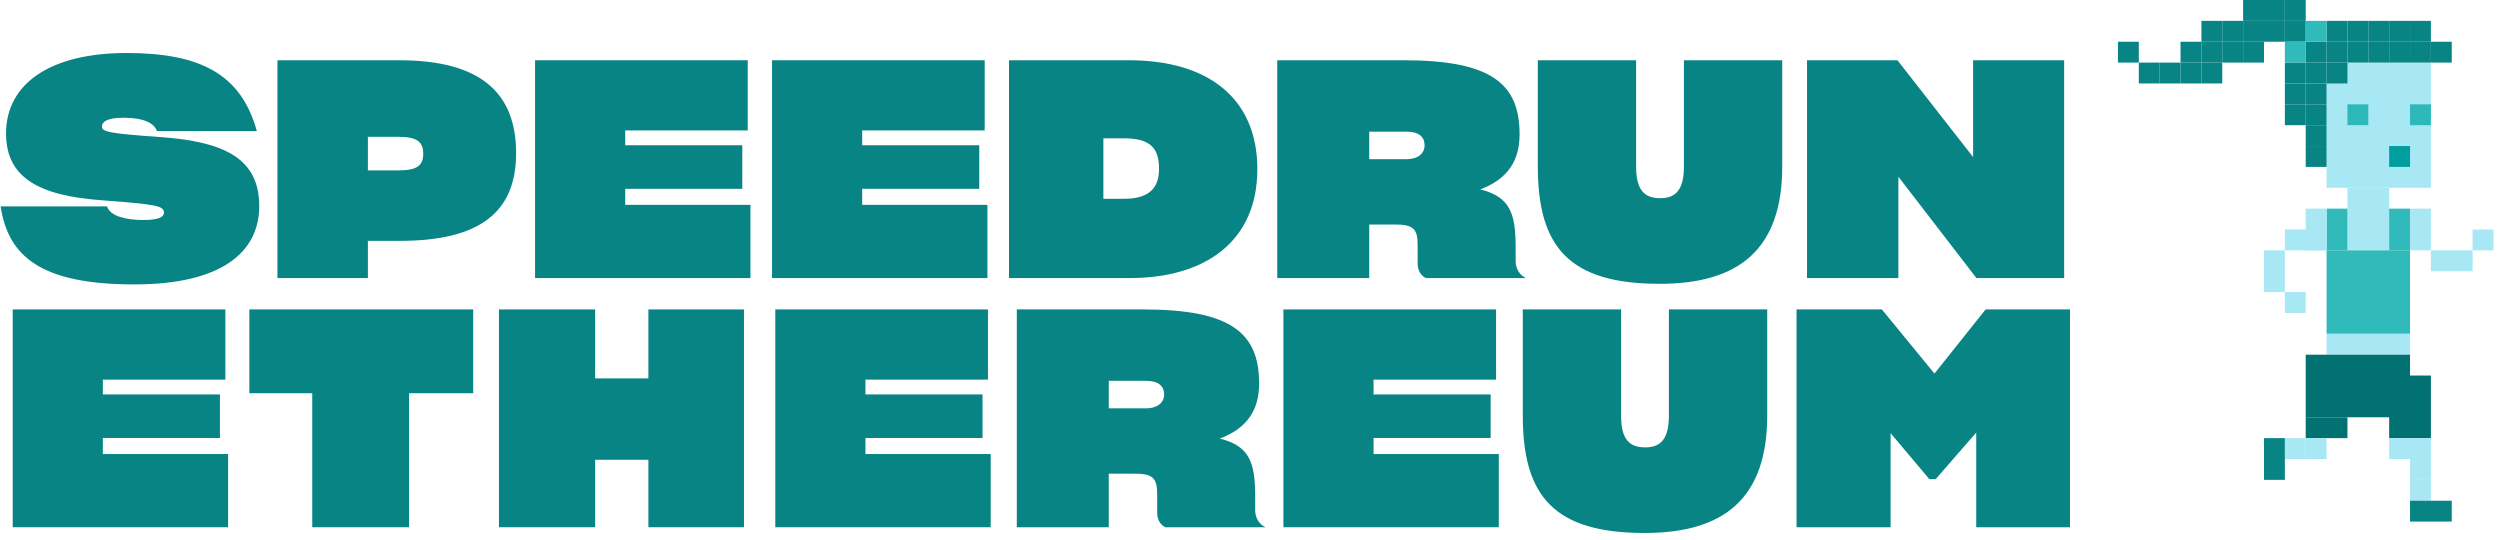
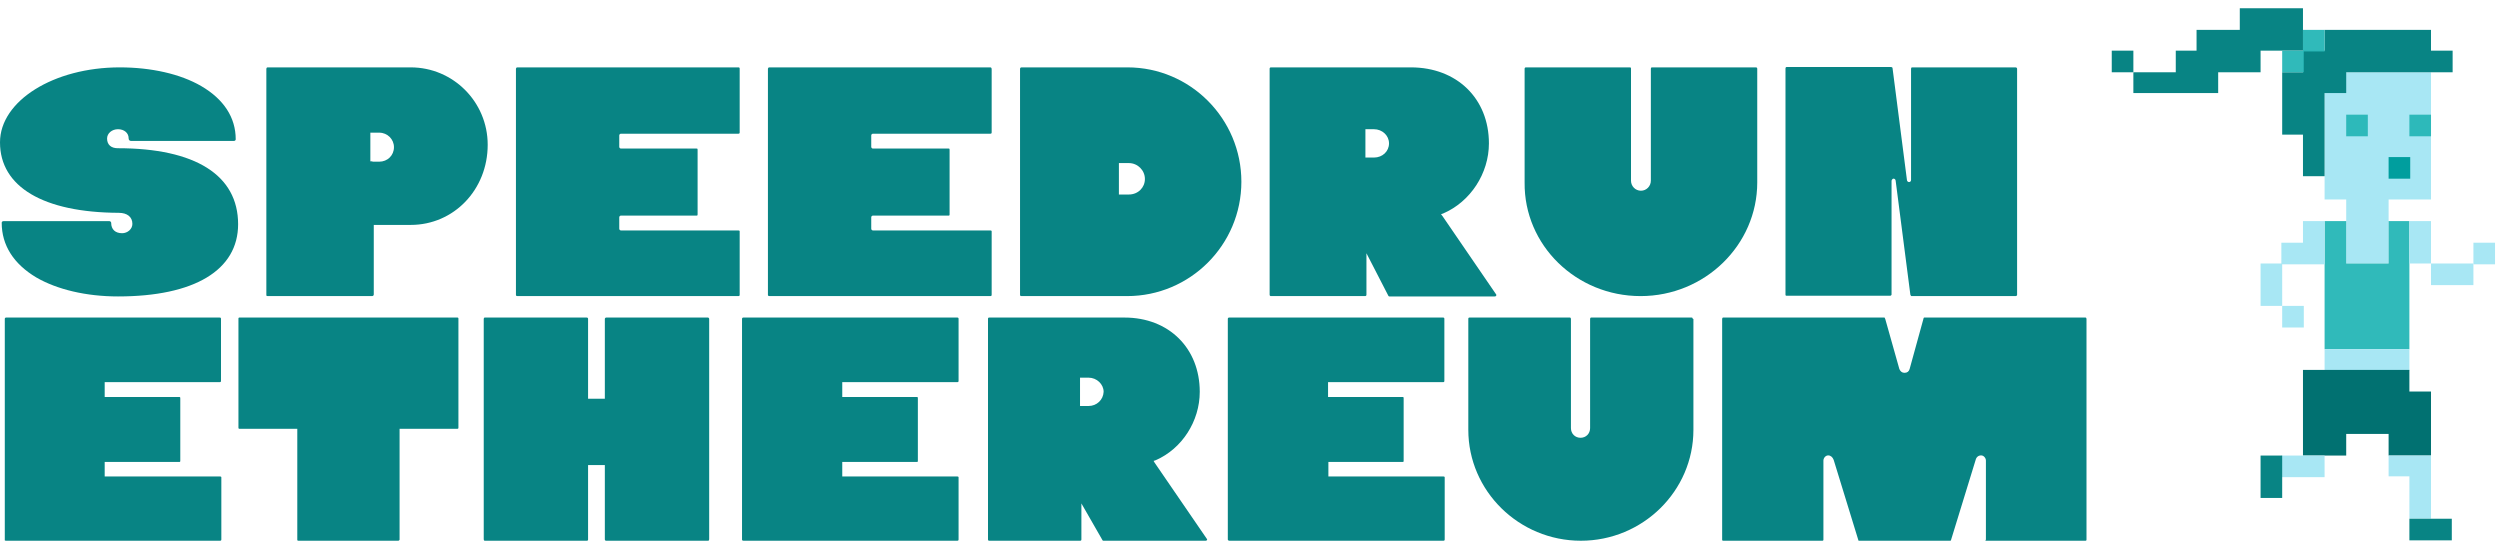
- <svg xmlns="http://www.w3.org/2000/svg" width="301" height="65" viewBox="0 0 301 65" fill="none">
-   <rect x="280.12" y="7.536" width="12.56" height="15.072" fill="#A8E7F4" />
-   <rect x="255" y="5.024" width="2.512" height="2.512" fill="#088484" />
-   <rect x="257.512" y="7.536" width="2.512" height="2.512" fill="#088484" />
-   <rect x="260.024" y="7.536" width="2.512" height="2.512" fill="#088484" />
-   <rect x="262.536" y="7.536" width="2.512" height="2.512" fill="#088484" />
-   <rect x="265.048" y="7.536" width="2.512" height="2.512" fill="#088484" />
-   <rect x="262.536" y="5.024" width="2.512" height="2.512" fill="#088484" />
-   <rect x="265.048" y="5.024" width="2.512" height="2.512" fill="#088484" />
-   <rect x="267.56" y="5.024" width="2.512" height="2.512" fill="#088484" />
-   <rect x="270.072" y="5.024" width="2.512" height="2.512" fill="#088484" />
-   <rect x="275.096" y="10.048" width="2.512" height="2.512" fill="#088484" />
-   <rect x="275.096" y="12.56" width="2.512" height="2.512" fill="#088484" />
-   <rect x="267.56" y="2.512" width="2.512" height="2.512" fill="#088484" />
-   <rect x="277.608" y="10.048" width="2.512" height="2.512" fill="#088484" />
-   <rect x="277.608" y="15.072" width="2.512" height="2.512" fill="#088484" />
-   <rect x="277.608" y="12.56" width="2.512" height="2.512" fill="#088484" />
-   <rect x="270.072" y="2.512" width="2.512" height="2.512" fill="#088484" />
-   <rect x="277.608" y="17.584" width="2.512" height="2.512" fill="#088484" />
-   <rect x="265.048" y="2.512" width="2.512" height="2.512" fill="#088484" />
-   <rect x="275.096" y="7.536" width="2.512" height="2.512" fill="#088484" />
-   <rect x="277.608" y="7.536" width="2.512" height="2.512" fill="#088484" />
-   <rect x="277.608" y="5.024" width="2.512" height="2.512" fill="#088484" />
-   <rect x="275.096" y="2.512" width="2.512" height="2.512" fill="#088484" />
-   <rect x="270.072" width="2.512" height="2.512" fill="#088484" />
-   <rect x="272.584" width="2.512" height="2.512" fill="#088484" />
-   <rect x="275.096" width="2.512" height="2.512" fill="#088484" />
-   <rect x="272.584" y="2.512" width="2.512" height="2.512" fill="#088484" />
-   <rect x="280.12" y="5.024" width="2.512" height="2.512" fill="#088484" />
-   <rect x="290.168" y="12.56" width="2.512" height="2.512" fill="#29B8B8" fill-opacity="0.962" />
-   <rect x="287.656" y="17.584" width="2.512" height="2.512" fill="#009E9E" />
-   <rect x="282.632" y="12.56" width="2.512" height="2.512" fill="#29B8B8" fill-opacity="0.962" />
-   <rect x="280.12" y="7.536" width="2.512" height="2.512" fill="#088484" />
-   <rect x="285.144" y="5.024" width="2.512" height="2.512" fill="#088484" />
-   <rect x="290.168" y="5.024" width="2.512" height="2.512" fill="#088484" />
-   <rect x="292.68" y="5.024" width="2.512" height="2.512" fill="#088484" />
-   <rect x="282.632" y="2.512" width="2.512" height="2.512" fill="#088484" />
-   <rect x="285.144" y="2.512" width="2.512" height="2.512" fill="#088484" />
-   <rect x="282.632" y="5.024" width="2.512" height="2.512" fill="#088484" />
-   <rect x="280.12" y="2.512" width="2.512" height="2.512" fill="#088484" />
-   <rect x="287.656" y="2.512" width="2.512" height="2.512" fill="#088484" />
-   <rect x="290.168" y="2.512" width="2.512" height="2.512" fill="#088484" />
-   <rect x="287.656" y="5.024" width="2.512" height="2.512" fill="#088484" />
-   <rect x="277.608" y="2.512" width="2.512" height="2.512" fill="#29B8B8" fill-opacity="0.962" />
-   <rect x="275.096" y="5.024" width="2.512" height="2.512" fill="#29B8B8" fill-opacity="0.962" />
-   <rect x="282.632" y="22.608" width="5.024" height="7.536" fill="#A8E7F4" />
-   <rect x="280.12" y="30.144" width="10.048" height="10.048" fill="#29B8B8" fill-opacity="0.962" />
-   <rect x="287.656" y="25.12" width="2.512" height="5.024" fill="#29B8B8" fill-opacity="0.962" />
-   <rect x="280.12" y="25.12" width="2.512" height="5.024" fill="#29B8B8" fill-opacity="0.962" />
-   <rect x="280.12" y="40.192" width="10.048" height="2.512" fill="#A8E7F4" />
-   <rect x="277.608" y="42.704" width="12.56" height="7.536" fill="#017171" />
-   <rect x="277.608" y="50.24" width="5.024" height="2.512" fill="#017171" />
-   <rect x="287.655" y="45.215" width="5.024" height="7.536" fill="#017171" />
-   <rect x="287.656" y="52.752" width="5.024" height="2.512" fill="#A8E7F4" />
-   <rect x="292.68" y="25.12" width="5.024" height="2.512" transform="rotate(90 292.68 25.1199)" fill="#A8E7F4" />
-   <rect x="280.12" y="25.12" width="5.024" height="2.512" transform="rotate(90 280.12 25.1199)" fill="#A8E7F4" />
-   <rect x="292.68" y="30.144" width="5.024" height="2.512" fill="#A8E7F4" />
-   <rect x="275.096" y="27.632" width="5.024" height="2.512" fill="#A8E7F4" />
-   <rect x="275.096" y="30.144" width="5.024" height="2.512" transform="rotate(90 275.096 30.1438)" fill="#A8E7F4" />
-   <rect x="277.608" y="52.752" width="2.512" height="2.512" fill="#A8E7F4" />
-   <rect x="290.168" y="55.264" width="2.512" height="2.512" fill="#A8E7F4" />
-   <rect x="297.703" y="27.632" width="2.512" height="2.512" fill="#A8E7F4" />
-   <rect x="275.096" y="35.168" width="2.512" height="2.512" fill="#A8E7F4" />
-   <rect x="275.096" y="52.752" width="2.512" height="2.512" fill="#A8E7F4" />
-   <rect x="272.584" y="52.752" width="2.512" height="5.024" fill="#088484" />
-   <rect x="290.168" y="60.288" width="2.512" height="2.512" transform="rotate(-90 290.168 60.2876)" fill="#A8E7F4" />
-   <rect x="290.168" y="62.799" width="2.512" height="5.024" transform="rotate(-90 290.168 62.7994)" fill="#088484" />
-   <path d="M16.171 34.244C26.806 34.244 31.213 30.274 31.213 24.811C31.213 19.092 27.025 17.053 19.34 16.506C13.185 16.069 12.274 15.887 12.274 15.232C12.274 14.685 12.857 14.175 14.86 14.175C17.118 14.175 18.502 14.722 18.903 15.778H30.922C29.028 8.894 24.075 6.381 15.224 6.381C6.192 6.381 0.728 9.987 0.728 16.069C0.728 21.314 4.553 23.572 12.347 24.119C18.648 24.592 19.741 24.774 19.741 25.575C19.741 26.158 19.049 26.486 17.227 26.486C15.334 26.486 13.258 26.085 12.893 24.847H0.073C0.983 30.82 4.844 34.244 16.171 34.244Z" fill="#088484" />
-   <path d="M48.154 28.999C57.733 28.999 62.14 25.575 62.14 18.437C62.14 11.189 57.879 7.255 48.081 7.255H33.403V33.479H44.293V28.999H48.154ZM47.935 16.47C50.23 16.47 50.958 17.089 50.958 18.509C50.958 19.93 50.23 20.513 47.972 20.513H44.293V16.47H47.935Z" fill="#088484" />
-   <path d="M90.355 24.665H75.276V22.735H89.372V17.49H75.276V15.705H90.027V7.255H64.423V33.479H90.355V24.665Z" fill="#088484" />
-   <path d="M118.885 24.665H103.806V22.735H117.902V17.49H103.806V15.705H118.557V7.255H92.953V33.479H118.885V24.665Z" fill="#088484" />
-   <path d="M136.015 33.479C145.193 33.479 151.385 28.999 151.385 20.367C151.385 11.735 145.339 7.255 135.942 7.255H121.483V33.479H136.015ZM135.287 16.652C138.455 16.652 139.548 17.781 139.548 20.331C139.548 22.589 138.419 23.936 135.287 23.936H132.846V16.652H135.287Z" fill="#088484" />
-   <path d="M169.335 15.851C170.865 15.851 171.52 16.506 171.52 17.49C171.52 18.509 170.683 19.165 169.335 19.165H164.855V15.851H169.335ZM168.024 27.032C170.1 27.032 170.683 27.542 170.683 29.436V31.731C170.683 32.386 170.938 33.115 171.666 33.479H183.722C182.92 33.115 182.483 32.313 182.483 31.403V29.727C182.483 25.685 181.791 23.681 178.222 22.807C181.5 21.569 182.957 19.384 182.957 16.178C182.957 10.133 179.642 7.255 169.007 7.255H153.783V33.479H164.855V27.032H168.024Z" fill="#088484" />
-   <path d="M199.83 34.171C209.409 34.171 214.581 29.982 214.581 20.039V7.255H202.744V20.039C202.744 22.844 201.761 23.863 199.903 23.863C197.936 23.863 196.989 22.844 196.989 20.039V7.255H185.152V20.039C185.152 29.764 188.94 34.171 199.83 34.171Z" fill="#088484" />
-   <path d="M237.961 33.479H248.524V7.255H237.561V18.91L228.455 7.255H217.565V33.479H228.564V21.278L237.961 33.479Z" fill="#088484" />
-   <path d="M27.462 54.665H12.383V52.734H26.479V47.49H12.383V45.705H27.134V37.255H1.53V63.479H27.462V54.665Z" fill="#088484" />
-   <path d="M56.973 47.344V37.255H30.021V47.344H37.596V63.479H49.251V47.344H56.973Z" fill="#088484" />
-   <path d="M78.066 63.479H89.575V37.255H78.066V45.559H71.656V37.255H60.074V63.479H71.656V55.357H78.066V63.479Z" fill="#088484" />
-   <path d="M119.279 54.665H104.201V52.734H118.296V47.49H104.201V45.705H118.951V37.255H93.347V63.479H119.279V54.665Z" fill="#088484" />
-   <path d="M137.975 45.851C139.505 45.851 140.161 46.506 140.161 47.49C140.161 48.51 139.323 49.165 137.975 49.165H133.495V45.851H137.975ZM136.664 57.032C138.74 57.032 139.323 57.542 139.323 59.436V61.731C139.323 62.386 139.578 63.115 140.306 63.479H152.362C151.561 63.115 151.123 62.313 151.123 61.403V59.727C151.123 55.685 150.431 53.681 146.862 52.807C150.14 51.569 151.597 49.384 151.597 46.178C151.597 40.133 148.283 37.255 137.647 37.255H122.423V63.479H133.495V57.032H136.664Z" fill="#088484" />
-   <path d="M180.455 54.665H165.376V52.734H179.472V47.49H165.376V45.705H180.127V37.255H154.523V63.479H180.455V54.665Z" fill="#088484" />
-   <path d="M198.022 64.171C207.601 64.171 212.773 59.982 212.773 50.039V37.255H200.936V50.039C200.936 52.844 199.952 53.864 198.095 53.864C196.128 53.864 195.181 52.844 195.181 50.039V37.255H183.344V50.039C183.344 59.764 187.132 64.171 198.022 64.171Z" fill="#088484" />
-   <path d="M232.292 57.688H233.057L237.938 52.079V63.479H249.228V37.255H239.067L232.911 44.977L226.574 37.255H216.303V63.479H227.63V52.152L232.292 57.688Z" fill="#088484" />
+ <svg xmlns="http://www.w3.org/2000/svg" width="296" height="65" viewBox="0 0 296 65" fill="none">
+   <path d="M287.832 8.557H275.232V23.618H277.791V31.198H282.811V23.618H287.832V8.557V8.557Z" fill="#A8E7F4" />
+   <path d="M252.591 5.997H250.031V8.557H252.591V5.997Z" fill="#088484" />
+   <path d="M270.211 0.977H265.191V3.537H262.632H260.072V5.997H257.611V8.557H252.591V11.018H262.632V8.557H265.191H267.652V5.997H270.211H272.672V3.537V0.977H270.211Z" fill="#088484" />
+   <path d="M287.832 13.577H285.272V16.137H287.832V13.577Z" fill="#29B8B8" fill-opacity="0.962" />
+   <path d="M285.371 18.598H282.811V21.157H285.371V18.598Z" fill="#009E9E" />
+   <path d="M280.35 13.577H277.791V16.137H280.35V13.577Z" fill="#29B8B8" fill-opacity="0.962" />
+   <path d="M287.831 5.997V3.537H285.272H282.811H280.252H277.988H277.791H275.231V5.997H272.672V8.557H270.211V11.018V13.479V13.577V15.94H272.672V18.302V18.499V20.862H275.231V18.499V18.302V15.94V13.577V13.479V11.018H277.791V8.557H277.988H280.252H282.811H285.272H287.635H287.831H290.391V5.997H287.831Z" fill="#088484" />
+   <path d="M275.231 3.537H272.672V6.096H275.231V3.537Z" fill="#29B8B8" fill-opacity="0.962" />
+   <path d="M272.771 5.997H270.211V8.557H272.771V5.997Z" fill="#29B8B8" fill-opacity="0.962" />
+   <path d="M285.272 31.198V26.177H282.811V31.198H277.791V26.177H275.232V31.198V31.69V41.337H285.272V31.198Z" fill="#29B8B8" fill-opacity="0.962" />
+   <path d="M285.272 41.337H275.232V43.896H285.272V41.337Z" fill="#A8E7F4" />
+   <path d="M272.672 43.797H285.272V46.357H287.831V53.937H282.811V51.377H277.791V53.937H272.672V51.377V43.797Z" fill="#017171" />
+   <path d="M287.832 26.177H285.272V31.198H287.832V26.177Z" fill="#A8E7F4" />
+   <path d="M292.852 31.198H287.831V33.757H292.852V31.198Z" fill="#A8E7F4" />
+   <path d="M275.231 31.198V26.177H272.672V28.737H270.113V31.296H272.672H275.231V31.198Z" fill="#A8E7F4" />
+   <path d="M270.211 31.198H267.652V36.218H270.211V31.198Z" fill="#A8E7F4" />
+   <path d="M295.411 28.736H292.852V31.296H295.411V28.736Z" fill="#A8E7F4" />
+   <path d="M272.771 36.218H270.211V38.777H272.771V36.218Z" fill="#A8E7F4" />
+   <path d="M272.672 53.937H270.113V56.496H272.672H275.231V53.937H272.672Z" fill="#A8E7F4" />
+   <path d="M270.211 53.937H267.652V58.957H270.211V53.937Z" fill="#088484" />
+   <path d="M282.811 53.937V56.398H285.272V58.858V61.418H287.832V58.858V56.398V56.299V53.937H282.811Z" fill="#A8E7F4" />
+   <path d="M290.293 61.418H285.272V63.977H290.293V61.418Z" fill="#088484" />
+   <path d="M4.294 32.848C6.764 34.28 10.207 35.098 13.974 35.098C23.007 35.098 28.192 31.989 28.192 26.548C28.192 20.74 23.128 17.549 13.934 17.549C13.164 17.549 12.678 17.14 12.678 16.404C12.678 15.79 13.245 15.299 13.974 15.299C14.703 15.299 15.23 15.749 15.23 16.363C15.23 16.649 15.432 16.69 15.554 16.69H27.665C27.827 16.69 27.908 16.608 27.908 16.486C27.908 13.909 26.49 11.741 23.817 10.186C21.346 8.754 17.903 7.977 14.177 7.977C6.359 7.977 0 11.945 0 16.854C0 22.131 5.144 25.158 14.055 25.198C15.068 25.198 15.675 25.689 15.675 26.508C15.675 27.121 15.108 27.612 14.46 27.612C13.65 27.612 13.164 27.162 13.164 26.385C13.164 26.262 13.043 26.18 12.921 26.18H0.446C0.284 26.18 0.203 26.262 0.203 26.385C0.203 29.044 1.62 31.253 4.294 32.848Z" fill="#088484" />
+   <path d="M48.629 26.63C53.733 26.63 57.743 22.458 57.743 17.14C57.743 12.068 53.652 7.977 48.629 7.977H31.698C31.658 7.977 31.536 7.977 31.536 8.182V34.934C31.536 34.975 31.536 35.057 31.698 35.057H44.052C44.174 35.057 44.255 34.975 44.255 34.852V26.835V26.63H44.457H48.629ZM44.093 19.104H43.85V18.858V15.954V15.708H44.093H44.903C45.875 15.708 46.645 16.486 46.645 17.426C46.645 18.408 45.875 19.144 44.903 19.144H44.093V19.104Z" fill="#088484" />
+   <path d="M87.416 35.057C87.538 35.057 87.578 35.016 87.578 34.893V27.407C87.578 27.366 87.578 27.285 87.416 27.285H73.523V27.285C73.411 27.285 73.32 27.192 73.32 27.08V27.08V25.73V25.73C73.32 25.618 73.411 25.526 73.523 25.526V25.526H82.475C82.555 25.526 82.596 25.526 82.596 25.362V17.754C82.596 17.59 82.555 17.59 82.475 17.59H73.523V17.59C73.411 17.59 73.32 17.497 73.32 17.386V17.386V16.036V16.036C73.32 15.924 73.411 15.831 73.523 15.831V15.831H87.416C87.538 15.831 87.578 15.79 87.578 15.668V8.141C87.578 8.018 87.538 7.977 87.416 7.977H61.25C61.128 7.977 61.088 8.1 61.088 8.141V34.934C61.088 35.016 61.169 35.057 61.25 35.057H87.416Z" fill="#088484" />
+   <path d="M117.251 7.977H91.085C90.963 7.977 90.923 8.1 90.923 8.141V34.934C90.923 35.016 91.004 35.057 91.085 35.057H117.251C117.373 35.057 117.413 35.016 117.413 34.893V27.407C117.413 27.366 117.413 27.285 117.251 27.285H103.358V27.285C103.246 27.285 103.155 27.192 103.155 27.08V27.08V25.73V25.73C103.155 25.618 103.246 25.526 103.358 25.526V25.526H112.31C112.391 25.526 112.431 25.526 112.431 25.362V17.754C112.431 17.59 112.391 17.59 112.31 17.59H103.358V17.59C103.246 17.59 103.155 17.497 103.155 17.386V17.386V16.036V16.036C103.155 15.924 103.246 15.831 103.358 15.831V15.831H117.251C117.373 15.831 117.413 15.79 117.413 15.668V8.44C117.413 8.242 117.449 7.977 117.251 7.977V7.977Z" fill="#088484" />
+   <path d="M133.491 7.977H120.934C120.813 7.977 120.772 8.1 120.772 8.141V34.934C120.772 35.016 120.853 35.057 120.934 35.057H133.451C140.903 35.057 146.979 29.003 146.979 21.517C146.979 14.072 140.944 7.977 133.491 7.977ZM133.653 23.03H132.721H132.478V22.785V19.553V19.308H132.721H133.653C134.706 19.308 135.557 20.167 135.557 21.19C135.557 22.212 134.747 23.03 133.653 23.03Z" fill="#088484" />
+   <path d="M170.779 25.567L170.617 25.362L170.86 25.28C174.1 23.89 176.288 20.535 176.288 16.976C176.288 11.659 172.48 7.977 167.053 7.977H150.486C150.405 7.977 150.324 8.018 150.324 8.141V34.893C150.324 35.016 150.405 35.057 150.486 35.057H161.625C161.706 35.057 161.787 35.016 161.787 34.893V29.985L164.379 35.016C164.42 35.057 164.42 35.098 164.501 35.098H176.976C177.017 35.098 177.098 35.098 177.138 35.016C177.179 34.975 177.179 34.893 177.138 34.852L170.779 25.567ZM162.678 18.654H161.908H161.665V18.408V15.545V15.299H161.908H162.678C163.65 15.299 164.46 16.036 164.46 16.976C164.46 17.917 163.691 18.654 162.678 18.654Z" fill="#088484" />
+   <path d="M194.245 35.057C201.86 35.057 208.058 29.003 208.058 21.599V8.141C208.058 8.018 207.977 7.977 207.896 7.977H195.582C195.501 7.977 195.461 8.059 195.461 8.141V21.394C195.461 22.049 194.934 22.581 194.286 22.581C193.638 22.581 193.111 22.049 193.111 21.394V8.141C193.111 8.018 193.071 7.977 192.99 7.977H180.676C180.595 7.977 180.514 8.018 180.514 8.141V21.599C180.433 29.044 186.63 35.057 194.245 35.057Z" fill="#088484" />
+   <path d="M224.202 21.149C224.324 21.149 224.445 21.272 224.445 21.394L226.187 34.893C226.227 34.975 226.268 35.057 226.308 35.057H238.662C238.743 35.057 238.824 34.975 238.824 34.934V8.141C238.824 8.018 238.703 7.977 238.662 7.977H226.389C226.308 7.977 226.268 8.059 226.268 8.141V21.312C226.268 21.476 226.146 21.558 226.025 21.558C225.903 21.558 225.782 21.435 225.782 21.312L224.081 8.1C224.081 8.018 224.04 7.936 223.878 7.936H211.524C211.443 7.936 211.402 8.018 211.402 8.1V34.893C211.402 34.975 211.443 35.016 211.524 35.016H223.797C223.878 35.016 223.959 34.934 223.959 34.893V21.394C223.999 21.272 224.081 21.149 224.202 21.149Z" fill="#088484" />
+   <path d="M0.729 64.023H26.045C26.166 64.023 26.207 63.982 26.207 63.859V56.537C26.207 56.496 26.207 56.414 26.045 56.414H12.597H12.395V56.21V54.901V54.696H12.597H21.225C21.306 54.696 21.346 54.696 21.346 54.533V47.17C21.346 47.006 21.306 47.006 21.225 47.006H12.597H12.395V46.801V45.492V45.247H12.597H26.004C26.126 45.247 26.166 45.206 26.166 45.084V37.761C26.166 37.639 26.126 37.598 26.004 37.598H0.729C0.608 37.598 0.567 37.679 0.567 37.761V63.9C0.527 63.982 0.608 64.023 0.729 64.023Z" fill="#088484" />
+   <path d="M54.155 50.769C54.236 50.769 54.277 50.728 54.277 50.647V37.72C54.277 37.639 54.236 37.598 54.155 37.598H28.354C28.273 37.598 28.232 37.639 28.232 37.72V50.647C28.232 50.728 28.273 50.769 28.354 50.769H34.996H35.199V50.974V63.9C35.199 63.982 35.239 64.023 35.32 64.023H47.148C47.229 64.023 47.31 63.941 47.31 63.9V50.974V50.769H47.513H54.155Z" fill="#088484" />
+   <path d="M71.613 63.859C71.613 63.982 71.694 64.023 71.775 64.023H83.846C83.927 64.023 83.967 63.941 83.967 63.859V37.761C83.967 37.679 83.886 37.598 83.846 37.598H71.775C71.694 37.598 71.613 37.679 71.613 37.761V47.006V47.211H71.41H69.831H69.628V47.006V37.761C69.628 37.679 69.588 37.598 69.466 37.598H57.396C57.315 37.598 57.274 37.679 57.274 37.761V63.859C57.274 63.941 57.315 64.023 57.396 64.023H69.466C69.588 64.023 69.628 63.982 69.628 63.859V55.228V55.065H69.831H71.41H71.613V55.269V63.859V63.859Z" fill="#088484" />
+   <path d="M88.017 64.023H113.333C113.455 64.023 113.495 63.982 113.495 63.859V56.537C113.495 56.496 113.495 56.414 113.333 56.414H99.926H99.724V56.21V54.901V54.696H99.926H108.554C108.635 54.696 108.675 54.696 108.675 54.533V47.17C108.675 47.006 108.635 47.006 108.554 47.006H99.926H99.724V46.801V45.492V45.247H99.926H113.333C113.455 45.247 113.495 45.206 113.495 45.084V37.761C113.495 37.639 113.455 37.598 113.333 37.598H88.017C87.896 37.598 87.856 37.679 87.856 37.761V63.9C87.856 63.982 87.936 64.023 88.017 64.023Z" fill="#088484" />
+   <path d="M136.705 54.778L136.583 54.574L136.826 54.492C139.945 53.142 142.051 49.869 142.051 46.392C142.051 41.238 138.406 37.598 133.14 37.598H117.141C117.019 37.598 116.979 37.639 116.979 37.761V63.859C116.979 63.982 117.019 64.023 117.141 64.023H127.875C127.996 64.023 128.037 63.982 128.037 63.859V59.605L130.548 63.982C130.588 64.023 130.588 64.023 130.669 64.023H142.74C142.78 64.023 142.861 64.023 142.902 63.941C142.942 63.9 142.942 63.859 142.902 63.818L136.705 54.778ZM128.887 48.07H128.118H127.875V47.824V44.961V44.715H128.118H128.887C129.859 44.715 130.669 45.492 130.669 46.392C130.629 47.333 129.859 48.07 128.887 48.07Z" fill="#088484" />
+   <path d="M145.575 64.023H170.891C171.013 64.023 171.053 63.982 171.053 63.859V56.537C171.053 56.496 171.053 56.414 170.891 56.414H157.484H157.281V56.21V54.901V54.696H157.484H166.071C166.152 54.696 166.192 54.696 166.192 54.533V47.17C166.192 47.006 166.152 47.006 166.071 47.006H157.443H157.241V46.801V45.492V45.247H157.443H170.85C170.972 45.247 171.013 45.206 171.013 45.084V37.761C171.013 37.639 170.972 37.598 170.85 37.598H145.535C145.413 37.598 145.373 37.679 145.373 37.761V63.9C145.413 63.982 145.454 64.023 145.575 64.023Z" fill="#088484" />
+   <path d="M200.419 37.761C200.419 37.639 200.379 37.598 200.257 37.598H188.389C188.308 37.598 188.268 37.679 188.268 37.761V50.688C188.268 51.342 187.782 51.833 187.134 51.833C186.485 51.833 185.999 51.342 185.999 50.688V37.761C185.999 37.679 185.959 37.598 185.878 37.598H174.01C173.888 37.598 173.848 37.639 173.848 37.761V50.892C173.848 58.132 179.843 64.023 187.174 64.023C194.505 64.023 200.5 58.132 200.5 50.892V37.761H200.419Z" fill="#088484" />
+   <path d="M235.173 64.023H246.919C247 64.023 247.041 63.982 247.041 63.9V37.761C247.041 37.679 247 37.598 246.919 37.598H227.841C227.801 37.598 227.76 37.598 227.72 37.802L226.099 43.693C226.018 43.979 225.816 44.143 225.492 44.143C225.208 44.143 225.006 43.979 224.884 43.693L223.224 37.802C223.142 37.598 223.143 37.598 223.102 37.598H204.024C203.943 37.598 203.903 37.679 203.903 37.761V63.9C203.903 63.982 203.943 64.023 204.024 64.023H215.771C215.852 64.023 215.892 63.982 215.892 63.9V54.533C215.892 54.246 216.135 53.919 216.459 53.919C216.743 53.919 216.986 54.124 217.107 54.451L220.024 63.941C220.024 63.982 220.064 64.023 220.064 64.023C220.064 64.023 220.105 64.023 220.145 64.023H230.879C230.919 64.023 230.919 64.023 230.96 64.023C230.96 64.023 230.96 63.982 231 63.941L233.917 54.451C233.998 54.124 234.241 53.919 234.565 53.919C234.889 53.919 235.132 54.246 235.132 54.533V63.9C235.01 63.982 235.091 64.023 235.173 64.023Z" fill="#088484" />
</svg>
